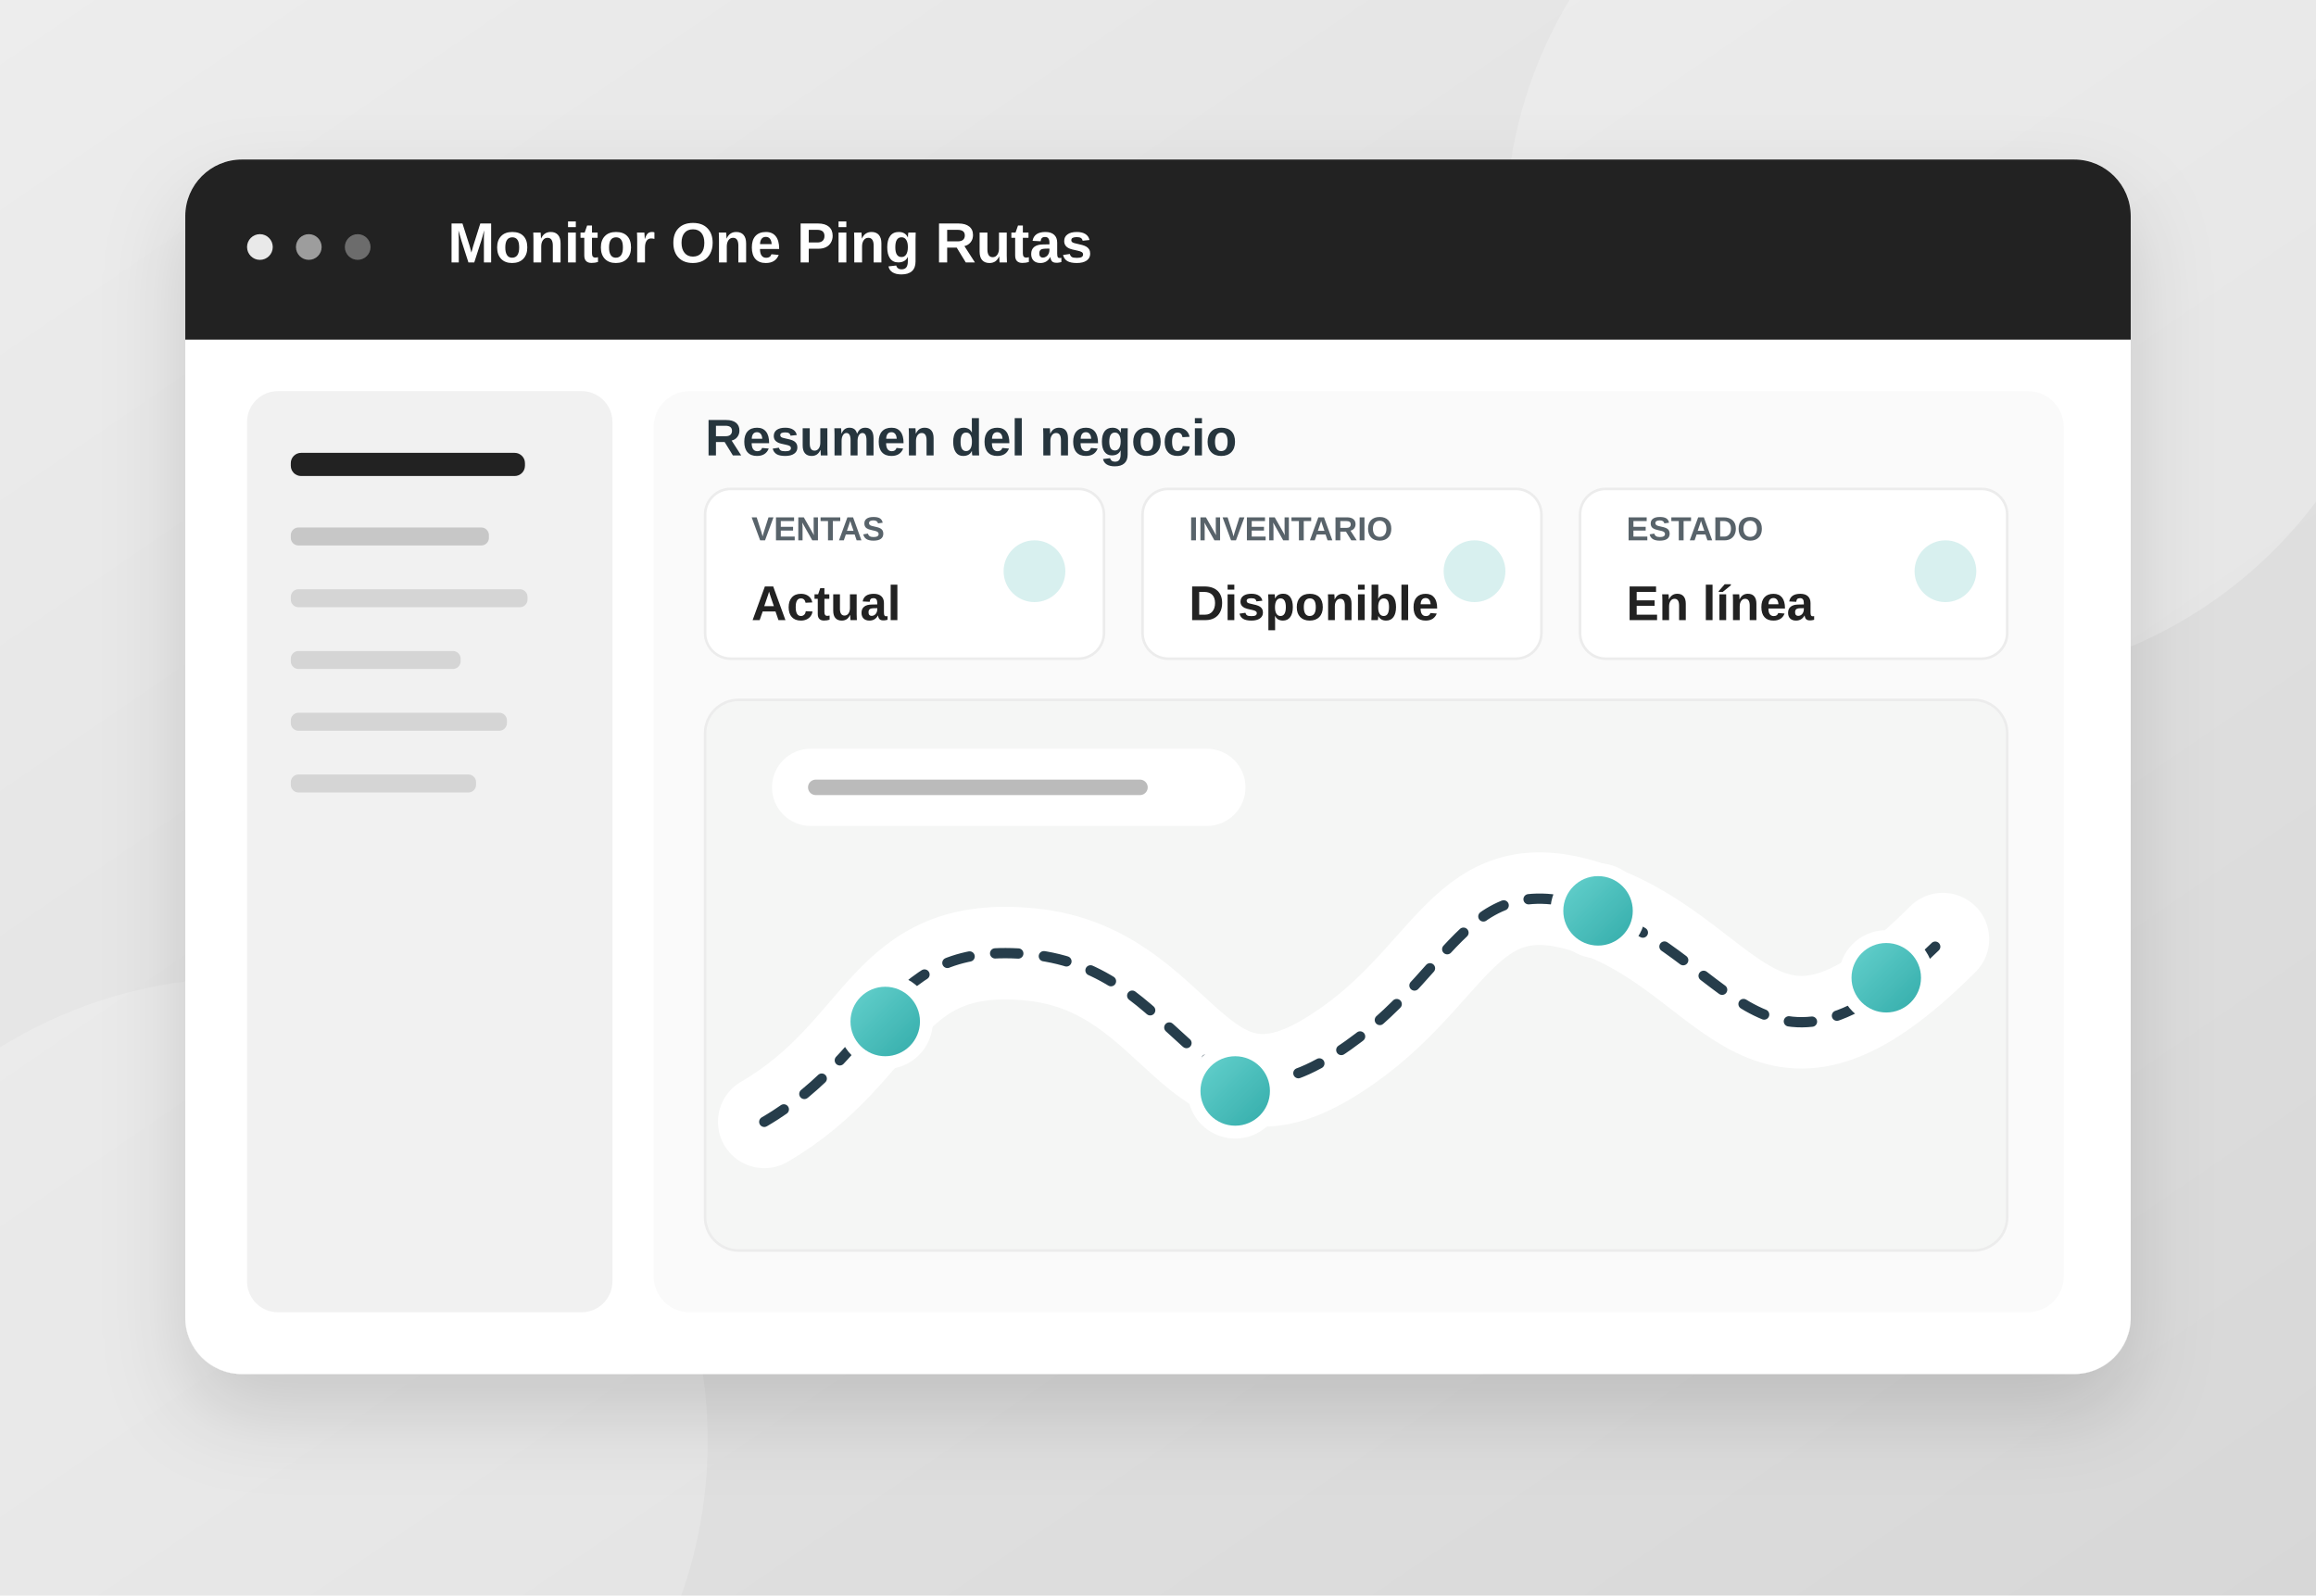
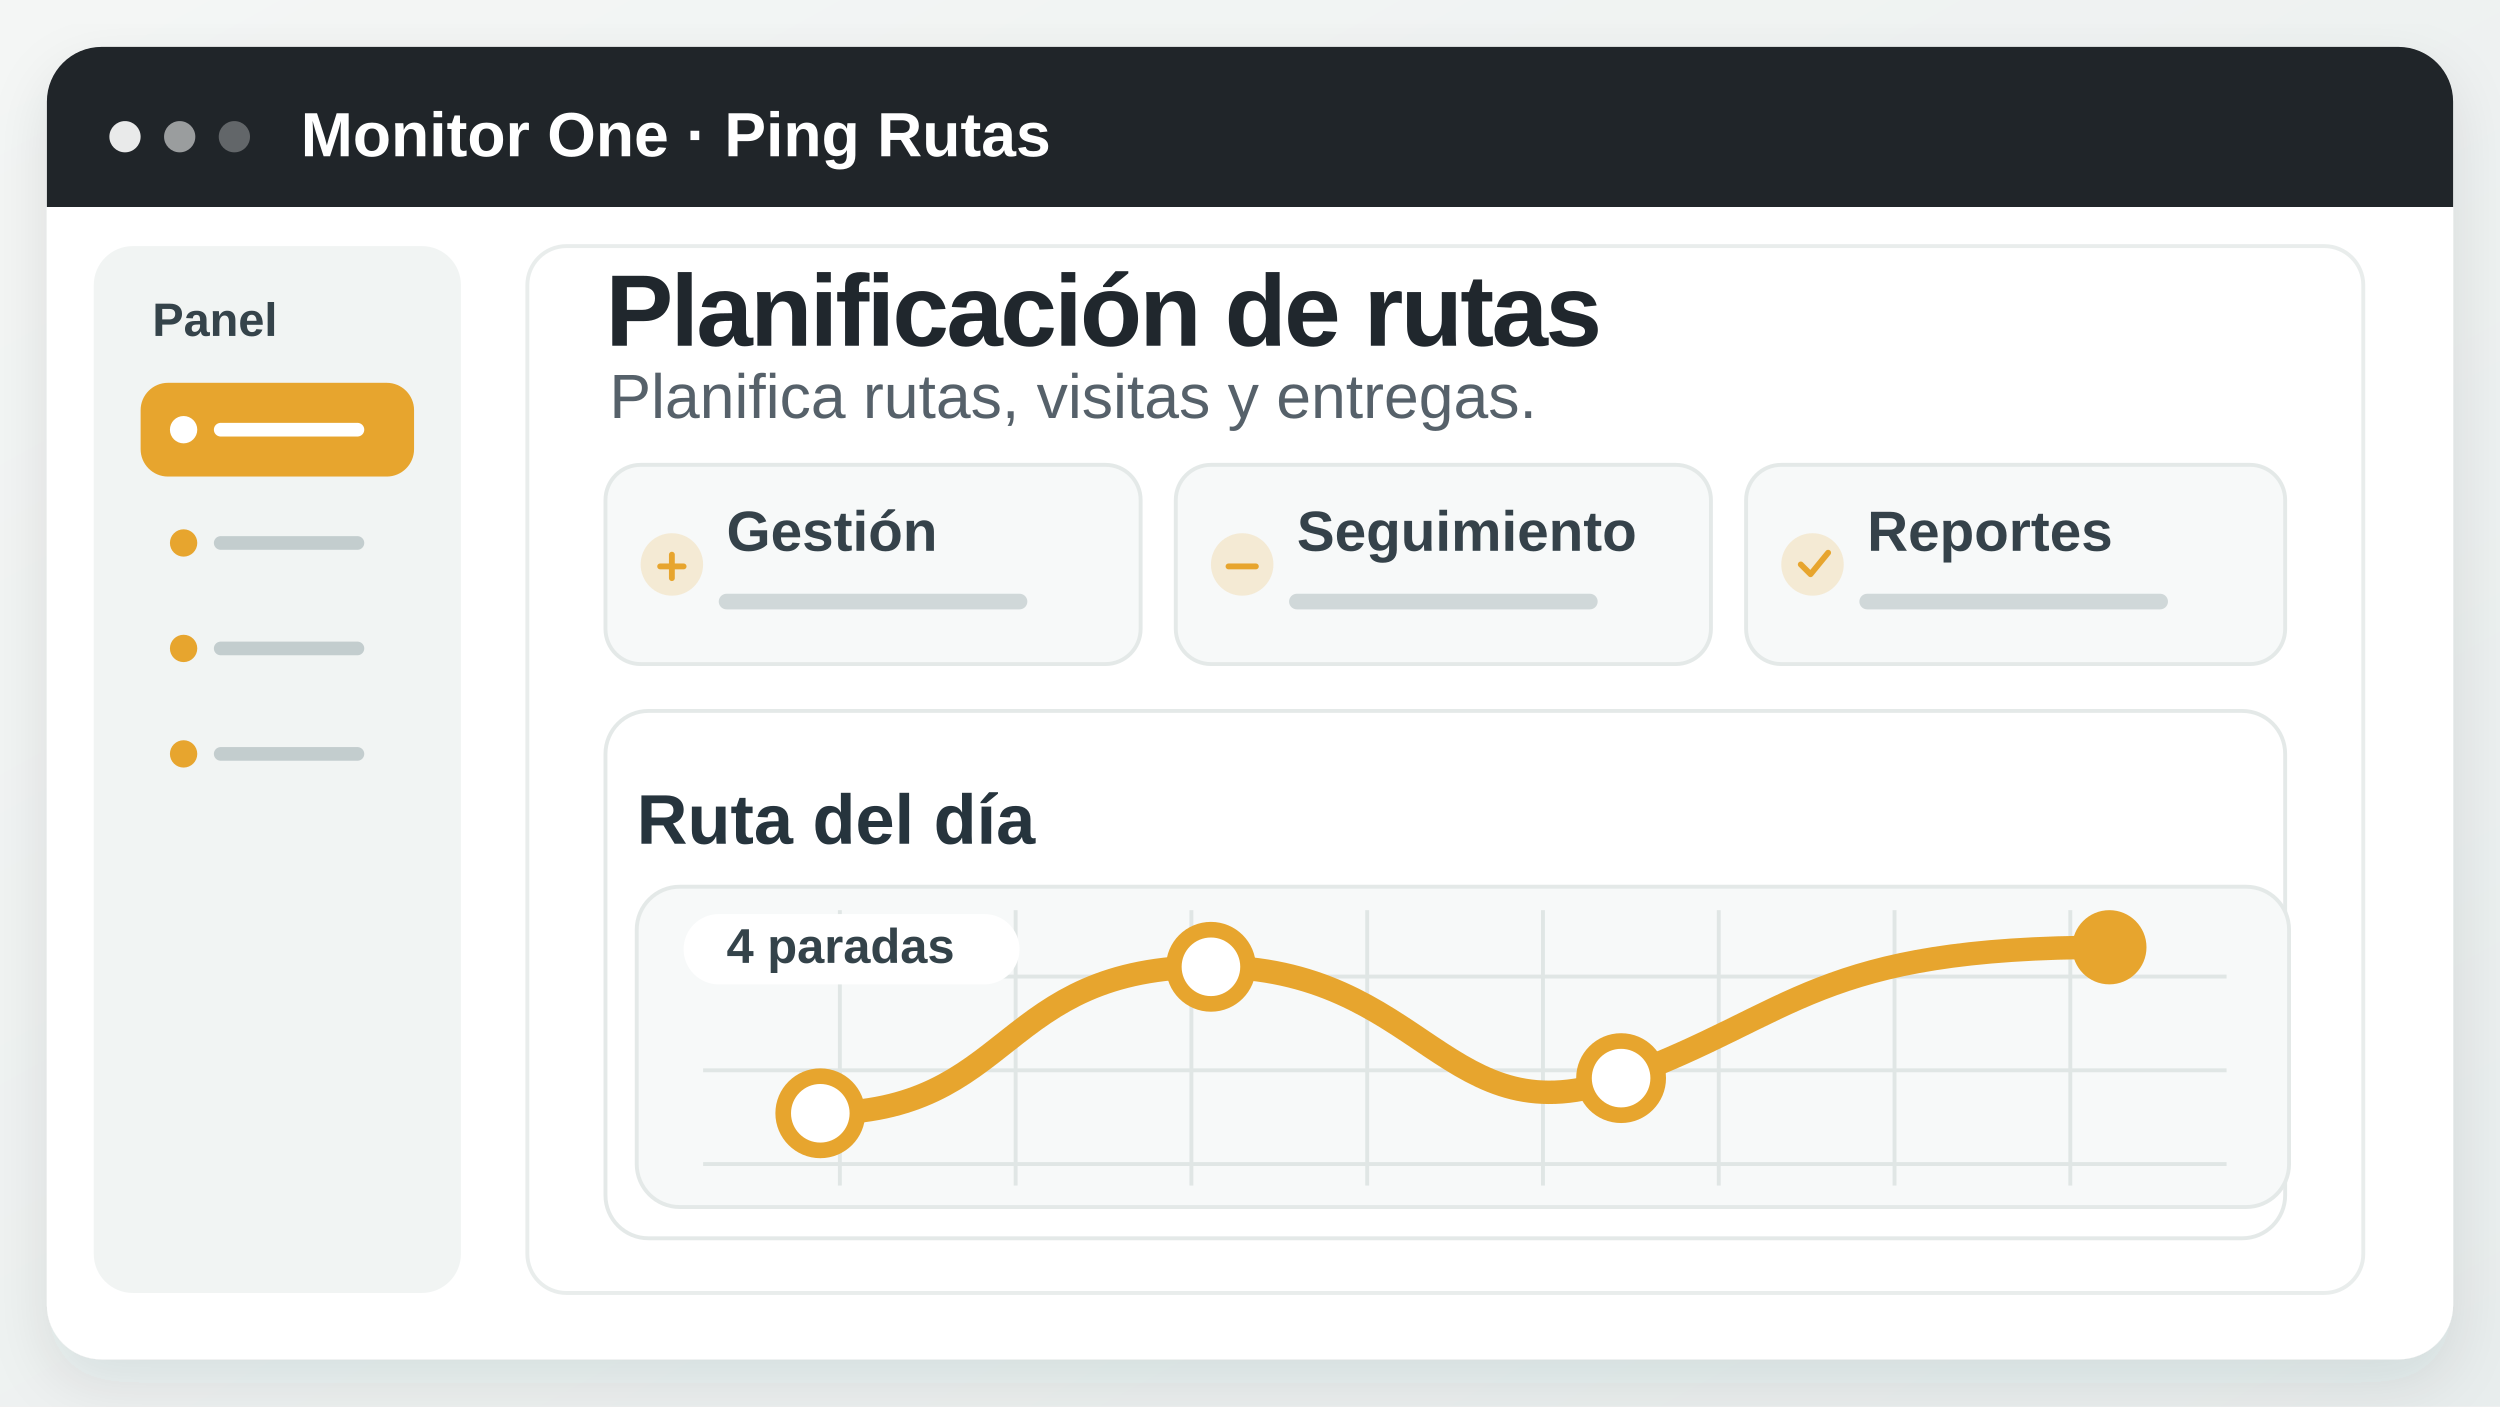
- <svg xmlns="http://www.w3.org/2000/svg" viewBox="0 0 900 620" role="img" aria-label="Monitor One Ping Rutas">
+ <svg xmlns="http://www.w3.org/2000/svg" viewBox="0 0 1280 720" role="img" aria-label="Planificación de rutas: Recorridos, visitas y entregas coordinados en mapa.">
  <defs>
-     <linearGradient id="bg" x1="0" y1="0" x2="1" y2="1">
-       <stop stop-color="#ededed" />
-       <stop offset="1" stop-color="#d7d7d7" />
+     <linearGradient id="back" x1="0" y1="0" x2="1" y2="1">
+       <stop stop-color="#f4f6f5" />
+       <stop offset="1" stop-color="#e8eded" />
    </linearGradient>
-     <linearGradient id="teal" x1="0" y1="0" x2="1" y2="1">
-       <stop stop-color="#69d4d0" />
-       <stop offset="1" stop-color="#2fa9a7" />
-     </linearGradient>
-     <filter id="shadow" x="-20%" y="-20%" width="150%" height="160%">
-       <feDropShadow dx="0" dy="15" stdDeviation="16" flood-color="#151515" flood-opacity=".14" />
+     <filter id="shadow" x="-10%" y="-10%" width="120%" height="125%">
+       <feDropShadow dx="0" dy="12" stdDeviation="15" flood-color="#26343d" flood-opacity=".10" />
    </filter>
+     <style>.title{font:700 52px Arial,sans-serif;fill:#20272d;letter-spacing:-1.3px}.subtitle{font:400 32px Arial,sans-serif;fill:#56616a}.paneltitle{font:700 36px Arial,sans-serif;fill:#26343d}.label{font:700 29px Arial,sans-serif;fill:#35424a}.rowtext{font:600 28px Arial,sans-serif;fill:#39464e}.pilltext{font:700 25px Arial,sans-serif;fill:#34434a}.gridline{stroke:#e0e6e5;stroke-width:2}.barline{stroke:#d0d8d9;stroke-width:8;stroke-linecap:round}.track{fill:#e5ebeb}.softcard{fill:#f7f9f9;stroke:#e4e9e8;stroke-width:2}@media(max-width:500px){.product-name{font-size:48px!important}.title{font-size:62px!important}.subtitle{font-size:34px!important}.paneltitle{font-size:38px!important}.label{font-size:32px!important}.rowtext{font-size:31px!important}.pilltext{font-size:27px!important}}</style>
  </defs>
-   <rect width="900" height="620" fill="url(#bg)" />
-   <circle cx="760" cy="90" r="175" fill="#fff" opacity=".24" />
-   <circle cx="95" cy="560" r="180" fill="#fff" opacity=".2" />
-   <g filter="url(#shadow)">
-     <rect x="72" y="62" width="756" height="472" rx="22" fill="#fff" />
-     <path d="M94 62h712a22 22 0 0 1 22 22v48H72V84a22 22 0 0 1 22-22" fill="#202020" />
-     <circle cx="101" cy="96" r="5" fill="#fff" opacity=".9" />
-     <circle cx="120" cy="96" r="5" fill="#fff" opacity=".56" />
-     <circle cx="139" cy="96" r="5" fill="#fff" opacity=".34" />
-     <text x="174" y="102" fill="#fff" font-family="Arial,sans-serif" font-size="22" font-weight="700">Monitor One Ping Rutas</text>
-     <rect x="96" y="152" width="142" height="358" rx="12" fill="#f1f1f1" />
-     <rect x="113" y="176" width="91" height="9" rx="4" fill="#202020" />
-     <rect x="113" y="205" width="77" height="7" rx="3" fill="#c7c7c7" />
-     <rect x="113" y="229" width="92" height="7" rx="3" fill="#d5d5d5" />
-     <rect x="113" y="253" width="66" height="7" rx="3" fill="#d5d5d5" />
-     <rect x="113" y="277" width="84" height="7" rx="3" fill="#d5d5d5" />
-     <rect x="113" y="301" width="72" height="7" rx="3" fill="#d5d5d5" />
-     <rect x="254" y="152" width="548" height="358" rx="14" fill="#fafafa" />
-     <text x="274" y="177" fill="#26343d" font-family="Arial,sans-serif" font-size="20" font-weight="700">Resumen del negocio</text>
-     <rect x="274" y="190" width="155" height="66" rx="10" fill="#fff" stroke="#ececec" />
-     <rect x="444" y="190" width="155" height="66" rx="10" fill="#fff" stroke="#ececec" />
-     <rect x="614" y="190" width="166" height="66" rx="10" fill="#fff" stroke="#ececec" />
-     <text x="292" y="210" fill="#59636b" font-family="Arial,sans-serif" font-size="13" font-weight="700">VENTAS</text>
-     <text x="292" y="241" fill="#202020" font-family="Arial,sans-serif" font-size="19" font-weight="700">Actual</text>
-     <circle cx="402" cy="222" r="12" fill="#d8f0ef" />
-     <circle cx="573" cy="222" r="12" fill="#d8f0ef" />
-     <circle cx="756" cy="222" r="12" fill="#d8f0ef" />
-     <text x="462" y="210" fill="#59636b" font-family="Arial,sans-serif" font-size="13" font-weight="700">INVENTARIO</text>
-     <text x="462" y="241" fill="#202020" font-family="Arial,sans-serif" font-size="19" font-weight="700">Disponible</text>
-     <text x="632" y="210" fill="#59636b" font-family="Arial,sans-serif" font-size="13" font-weight="700">ESTADO</text>
-     <text x="632" y="241" fill="#202020" font-family="Arial,sans-serif" font-size="19" font-weight="700">En línea</text>
-     <text x="293" y="303" fill="#26343d" font-family="Arial,sans-serif" font-size="23" font-weight="700">Planificación de rutas</text>
-     <rect x="274" y="272" width="506" height="214" rx="13" fill="#f5f6f5" stroke="#ececec" />
-     <path d="M297 436 C345 408 343 365 401 371 S464 442 515 412 S567 334 621 354 S686 434 755 365" fill="none" stroke="#fff" stroke-width="36" stroke-linecap="round" />
-     <path d="M297 436 C345 408 343 365 401 371 S464 442 515 412 S567 334 621 354 S686 434 755 365" fill="none" stroke="#263e4b" stroke-width="4" stroke-dasharray="9 10" stroke-linecap="round" />
-     <g fill="url(#teal)" stroke="#fff" stroke-width="5">
-       <circle cx="344" cy="397" r="16" />
-       <circle cx="480" cy="424" r="16" />
-       <circle cx="621" cy="354" r="16" />
-       <circle cx="733" cy="380" r="16" />
-     </g>
-     <rect x="300" y="291" width="184" height="30" rx="15" fill="#fff" />
-     <path d="M317 306h126" stroke="#bbb" stroke-width="6" stroke-linecap="round" />
-   </g>
+   <rect width="1280" height="720" fill="url(#back)" />
+   <rect x="24" y="24" width="1232" height="672" rx="28" fill="#fff" filter="url(#shadow)" />
+   <path d="M52 24H1228a28 28 0 0 1 28 28v54H24V52a28 28 0 0 1 28-28" fill="#202529" />
+   <circle cx="64" cy="70" r="8" fill="#fff" opacity=".9" />
+   <circle cx="92" cy="70" r="8" fill="#fff" opacity=".55" />
+   <circle cx="120" cy="70" r="8" fill="#fff" opacity=".3" />
+   <text class="product-name" x="154" y="80" fill="#fff" font-family="Arial,sans-serif" font-size="32" font-weight="700">Monitor One · Ping Rutas</text>
+   <rect x="48" y="126" width="188" height="536" rx="20" fill="#f1f4f3" />
+   <text x="78" y="172" fill="#35434a" font-family="Arial,sans-serif" font-size="24" font-weight="700">Panel</text>
+   <rect x="72" y="196" width="140" height="48" rx="14" fill="#e7a52e" />
+   <circle cx="94" cy="220" r="7" fill="#fff" />
+   <path d="M113 220h70" stroke="#fff" stroke-width="7" stroke-linecap="round" />
+   <circle cx="94" cy="278" r="7" fill="#e7a52e" />
+   <path d="M113 278h70" stroke="#c3cdce" stroke-width="7" stroke-linecap="round" />
+   <circle cx="94" cy="332" r="7" fill="#e7a52e" />
+   <path d="M113 332h70" stroke="#c3cdce" stroke-width="7" stroke-linecap="round" />
+   <circle cx="94" cy="386" r="7" fill="#e7a52e" />
+   <path d="M113 386h70" stroke="#c3cdce" stroke-width="7" stroke-linecap="round" />
+   <rect x="270" y="126" width="940" height="536" rx="20" fill="#fff" stroke="#e9edec" stroke-width="2" />
+   <text x="310" y="177" class="title">Planificación de rutas</text>
+   <text x="312" y="214" class="subtitle">Planifica rutas, visitas y entregas.</text>
+   <rect x="310" y="238" width="274" height="102" rx="18" class="softcard" />
+   <rect x="602" y="238" width="274" height="102" rx="18" class="softcard" />
+   <rect x="894" y="238" width="276" height="102" rx="18" class="softcard" />
+   <circle cx="344" cy="289" r="16" fill="#e7a52e" opacity=".18" />
+   <path d="M338 290h12m-6-6v12" stroke="#e7a52e" stroke-width="3" stroke-linecap="round" />
+   <text x="372" y="282" class="label">Gestión</text>
+   <path d="M372 308h150" class="barline" />
+   <circle cx="636" cy="289" r="16" fill="#e7a52e" opacity=".18" />
+   <path d="M629 290h14" stroke="#e7a52e" stroke-width="3" stroke-linecap="round" />
+   <text x="664" y="282" class="label">Seguimiento</text>
+   <path d="M664 308h150" class="barline" />
+   <circle cx="928" cy="289" r="16" fill="#e7a52e" opacity=".18" />
+   <path d="m922 289 5 5 9-11" fill="none" stroke="#e7a52e" stroke-width="3" stroke-linecap="round" stroke-linejoin="round" />
+   <text x="956" y="282" class="label">Reportes</text>
+   <path d="M956 308h150" class="barline" />
+   <rect x="310" y="364" width="860" height="270" rx="22" fill="#fff" stroke="#e4e9e8" stroke-width="2" />
+   <text x="326" y="432" class="paneltitle">Ruta del día</text>
+   <rect x="326" y="454" width="846" height="164" rx="22" class="softcard" />
+   <path d="M360 500 1140 500M360 548 1140 548M360 596 1140 596M430 466V607M520 466V607M610 466V607M700 466V607M790 466V607M880 466V607M970 466V607M1060 466V607" class="gridline" />
+   <path d="M420 570C520 570 510 495 620 495S740 585 830 552 930 485 1080 485" fill="none" stroke="#e7a52e" stroke-width="12" stroke-linecap="round" />
+   <circle cx="420" cy="570" r="19" fill="#fff" stroke="#e7a52e" stroke-width="8" />
+   <circle cx="620" cy="495" r="19" fill="#fff" stroke="#e7a52e" stroke-width="8" />
+   <circle cx="830" cy="552" r="19" fill="#fff" stroke="#e7a52e" stroke-width="8" />
+   <circle cx="1080" cy="485" r="19" fill="#e7a52e" />
+   <rect x="350" y="468" width="172" height="36" rx="18" fill="#fff" />
+   <text x="372" y="493" class="pilltext">4 paradas</text>
</svg>
